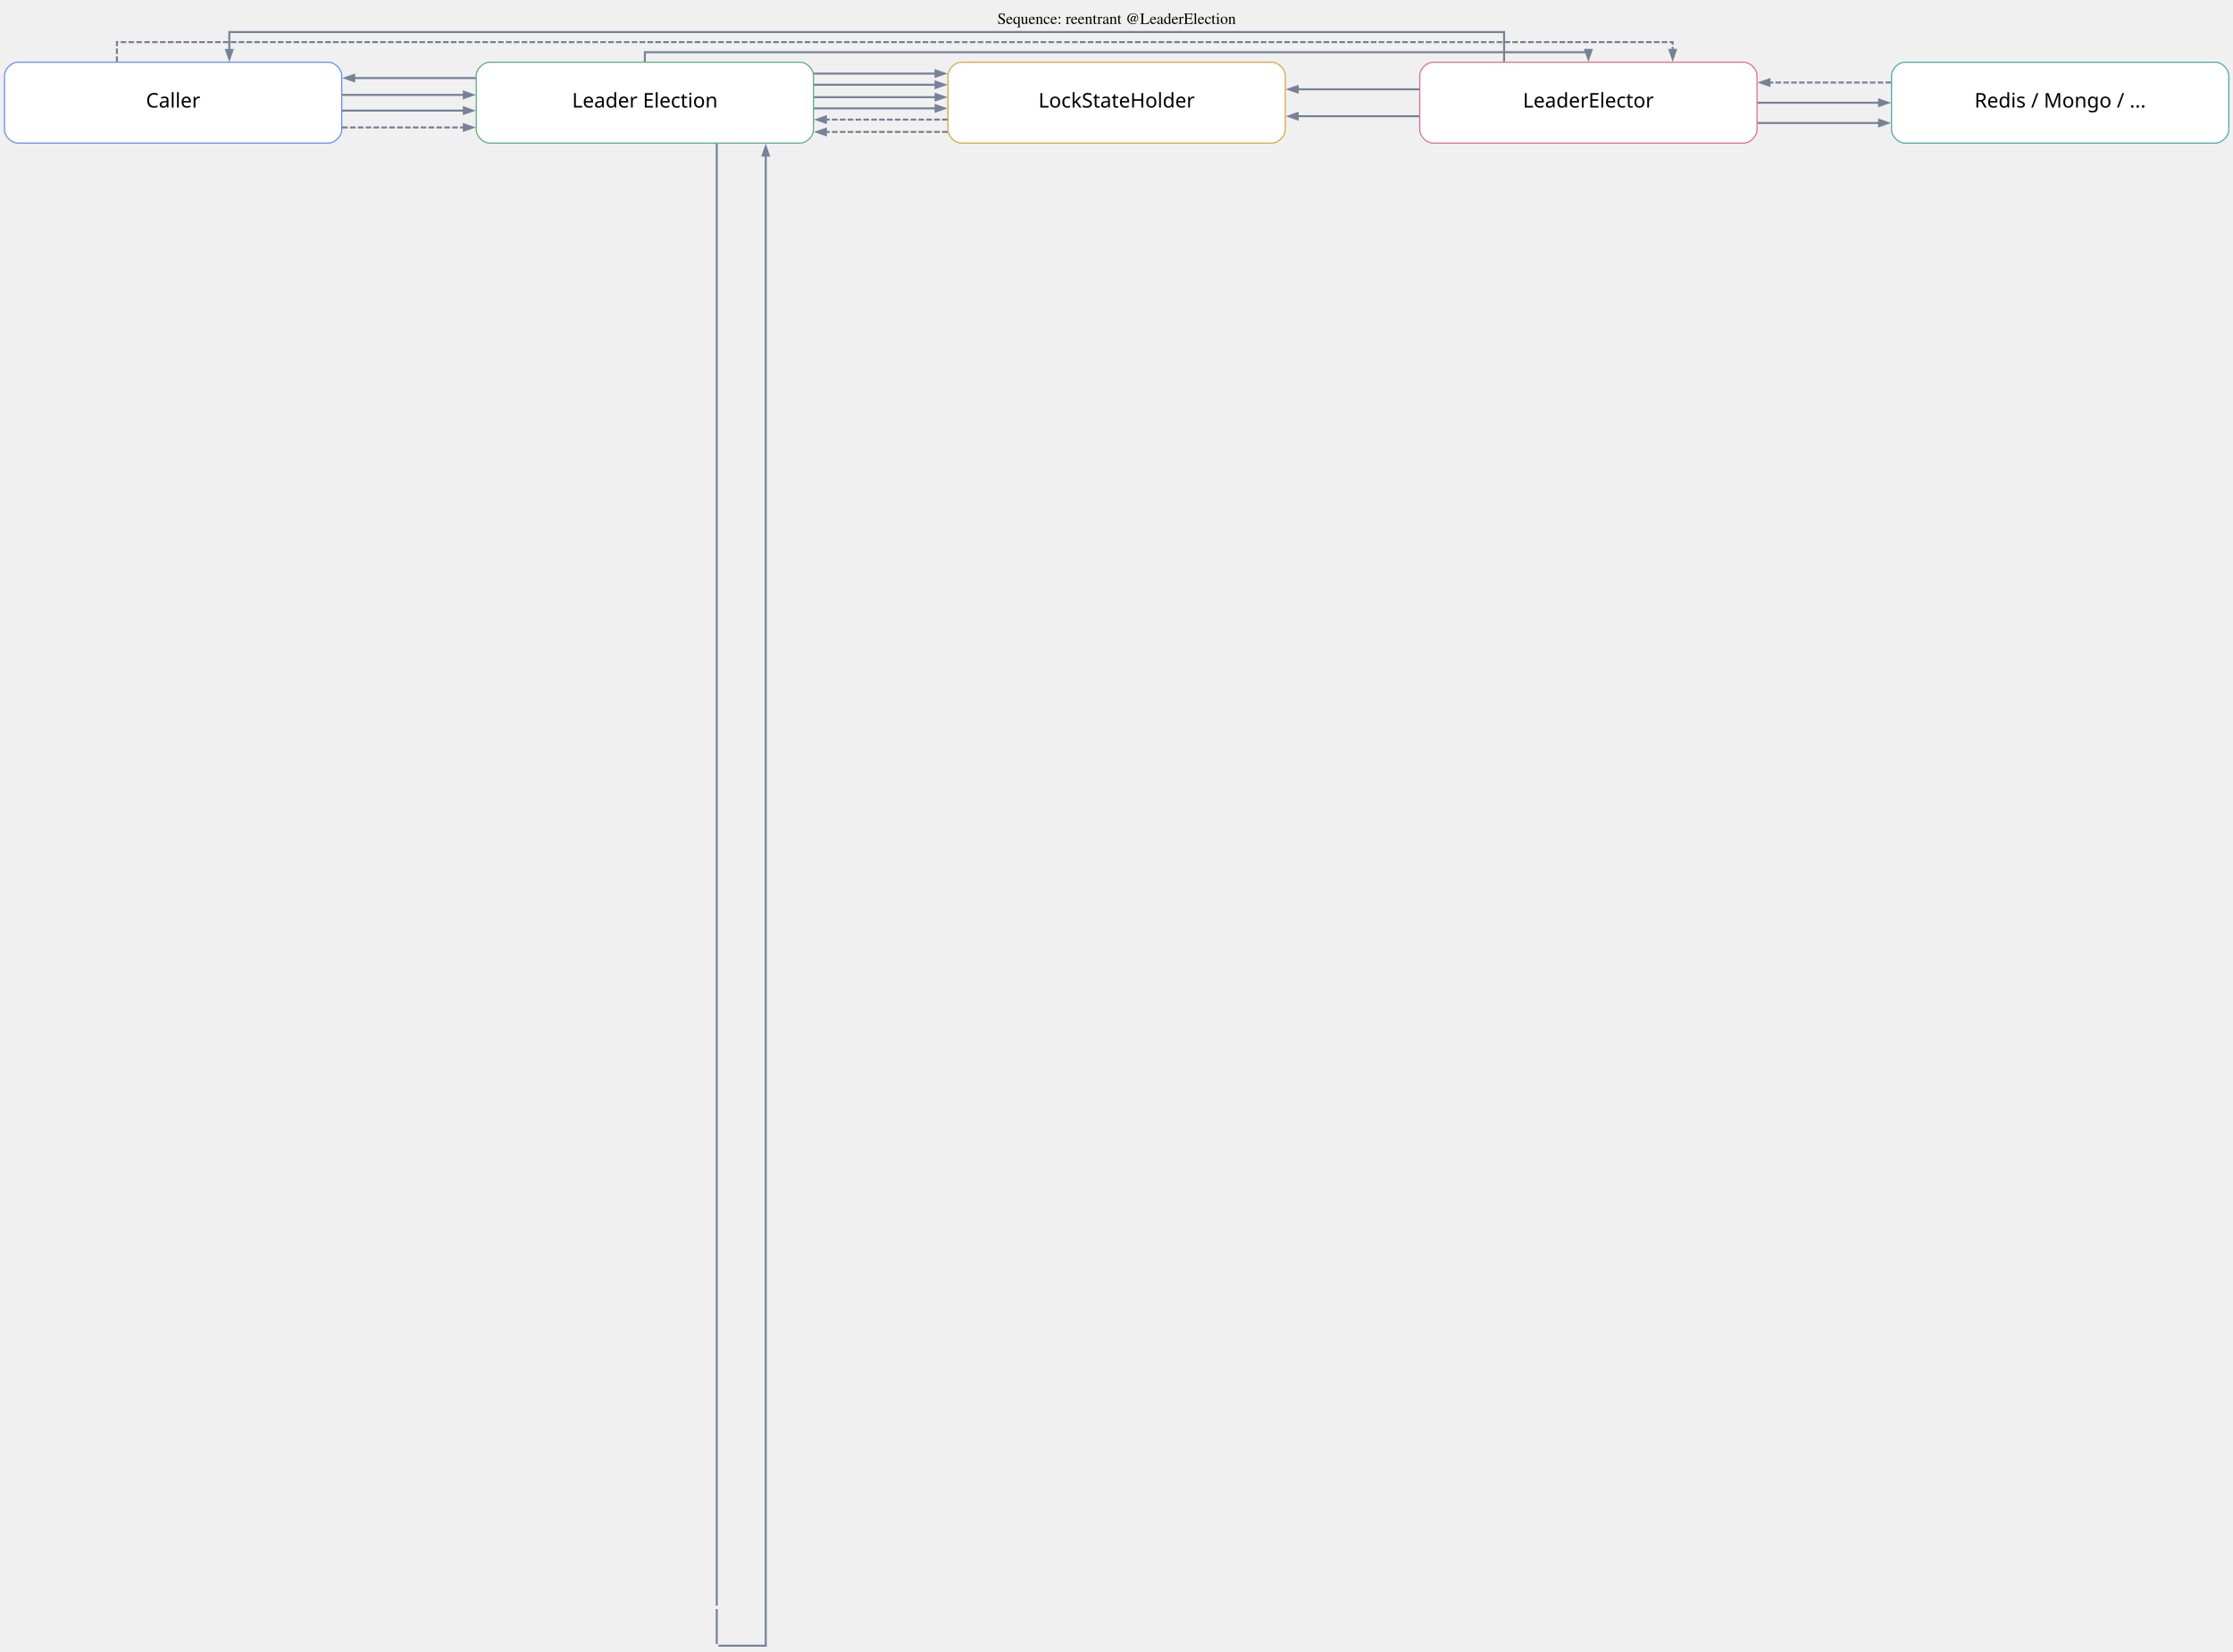
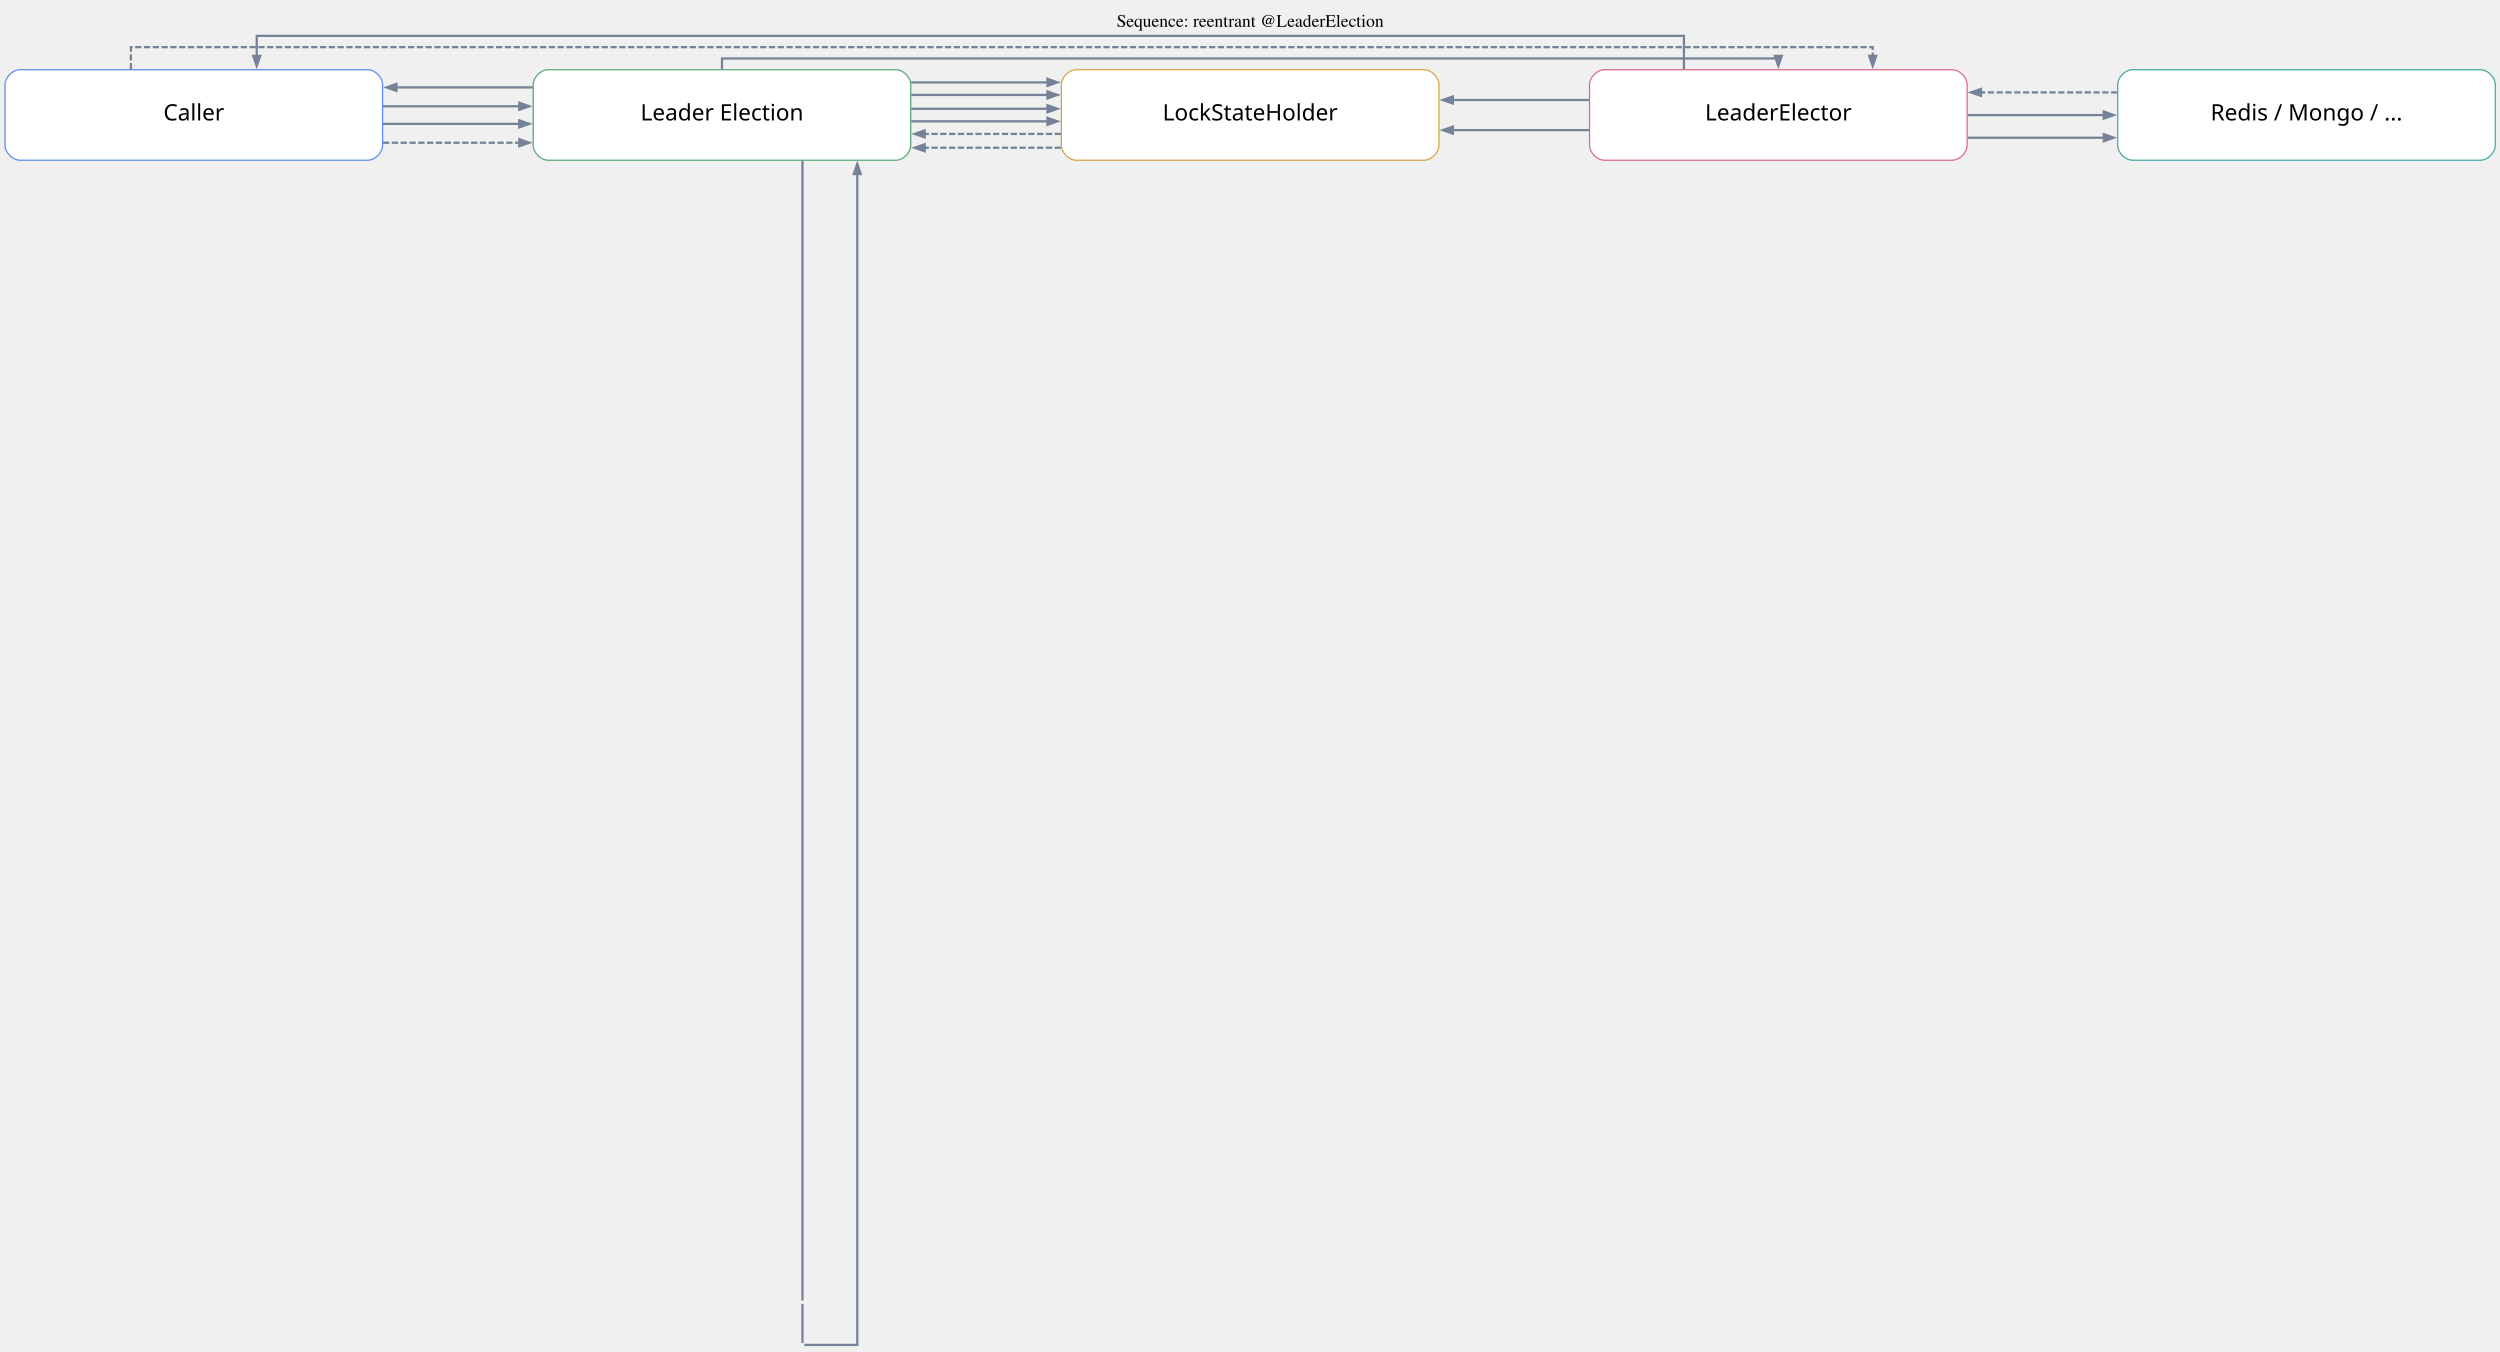
- <svg xmlns="http://www.w3.org/2000/svg" width="1988pt" height="1471pt" viewBox="0.00 0.00 1988.00 1471.00">
-   <g id="graph0" class="graph" transform="scale(1 1) rotate(0) translate(4 1466.5)">
-     <text xml:space="preserve" text-anchor="middle" x="990.12" y="-1445.2" font-family="Times,serif" font-size="14.00">Sequence: reentrant @LeaderElection</text>
+ <svg xmlns="http://www.w3.org/2000/svg" width="1988pt" height="1075pt" viewBox="0.00 0.00 1988.00 1075.00">
+   <g id="graph0" class="graph" transform="scale(1 1) rotate(0) translate(4 1070.5)">
+     <text xml:space="preserve" text-anchor="middle" x="990.12" y="-1049.2" font-family="Times,serif" font-size="14.00">Sequence: reentrant @LeaderElection</text>
    <g id="edge1" class="edge">
-       <path fill="none" stroke="#758297" stroke-width="1.8" d="M300.56,-1382C300.56,-1382 408.94,-1382 408.94,-1382" />
-       <polygon fill="#758297" stroke="#758297" stroke-width="1.8" points="408.94,-1384.8 416.94,-1382 408.94,-1379.2 408.94,-1384.8" />
+       <path fill="none" stroke="#758297" stroke-width="1.8" d="M300.56,-986C300.56,-986 408.94,-986 408.94,-986" />
+       <polygon fill="#758297" stroke="#758297" stroke-width="1.8" points="408.94,-988.8 416.94,-986 408.94,-983.2 408.94,-988.8" />
    </g>
    <g id="edge9" class="edge">
-       <path fill="none" stroke="#758297" stroke-width="1.8" d="M300.56,-1368C300.56,-1368 408.94,-1368 408.94,-1368" />
-       <polygon fill="#758297" stroke="#758297" stroke-width="1.8" points="408.94,-1370.8 416.94,-1368 408.94,-1365.2 408.94,-1370.8" />
+       <path fill="none" stroke="#758297" stroke-width="1.8" d="M300.56,-972C300.56,-972 408.94,-972 408.94,-972" />
+       <polygon fill="#758297" stroke="#758297" stroke-width="1.8" points="408.94,-974.8 416.94,-972 408.94,-969.2 408.94,-974.8" />
    </g>
    <g id="edge17" class="edge">
-       <path fill="none" stroke="#758297" stroke-width="1.8" stroke-dasharray="5,2" d="M300.56,-1353C300.56,-1353 408.94,-1353 408.94,-1353" />
-       <polygon fill="#758297" stroke="#758297" stroke-width="1.8" points="408.94,-1355.8 416.94,-1353 408.94,-1350.2 408.94,-1355.8" />
+       <path fill="none" stroke="#758297" stroke-width="1.8" stroke-dasharray="5,2" d="M300.56,-957C300.56,-957 408.94,-957 408.94,-957" />
+       <polygon fill="#758297" stroke="#758297" stroke-width="1.8" points="408.94,-959.8 416.94,-957 408.94,-954.2 408.94,-959.8" />
    </g>
    <g id="edge19" class="edge">
-       <path fill="none" stroke="#758297" stroke-width="1.8" stroke-dasharray="5,2" d="M100.08,-1411.34C100.08,-1421.1 100.08,-1429 100.08,-1429 100.08,-1429 1485.18,-1429 1485.18,-1429 1485.18,-1429 1485.18,-1422.07 1485.18,-1422.07" />
-       <polygon fill="#758297" stroke="#758297" stroke-width="1.8" points="1487.98,-1422.07 1485.18,-1414.07 1482.38,-1422.07 1487.98,-1422.07" />
+       <path fill="none" stroke="#758297" stroke-width="1.8" stroke-dasharray="5,2" d="M100.08,-1015.34C100.08,-1025.1 100.08,-1033 100.08,-1033 100.08,-1033 1485.18,-1033 1485.18,-1033 1485.18,-1033 1485.18,-1026.07 1485.18,-1026.07" />
+       <polygon fill="#758297" stroke="#758297" stroke-width="1.8" points="1487.98,-1026.07 1485.18,-1018.07 1482.38,-1026.07 1487.98,-1026.07" />
    </g>
    <g id="edge16" class="edge">
-       <path fill="none" stroke="#758297" stroke-width="1.8" d="M419.68,-1397C419.68,-1397 311.3,-1397 311.3,-1397" />
-       <polygon fill="#758297" stroke="#758297" stroke-width="1.8" points="311.3,-1394.2 303.3,-1397 311.3,-1399.8 311.3,-1394.2" />
+       <path fill="none" stroke="#758297" stroke-width="1.8" d="M419.68,-1001C419.68,-1001 311.3,-1001 311.3,-1001" />
+       <polygon fill="#758297" stroke="#758297" stroke-width="1.8" points="311.3,-998.2 303.3,-1001 311.3,-1003.8 311.3,-998.2" />
    </g>
    <g id="edge2" class="edge">
-       <path fill="none" stroke="#758297" stroke-width="1.8" d="M720.56,-1401C720.56,-1401 828.94,-1401 828.94,-1401" />
-       <polygon fill="#758297" stroke="#758297" stroke-width="1.8" points="828.94,-1403.8 836.94,-1401 828.94,-1398.2 828.94,-1403.8" />
+       <path fill="none" stroke="#758297" stroke-width="1.8" d="M720.56,-1005C720.56,-1005 828.94,-1005 828.94,-1005" />
+       <polygon fill="#758297" stroke="#758297" stroke-width="1.8" points="828.94,-1007.8 836.94,-1005 828.94,-1002.2 828.94,-1007.8" />
    </g>
    <g id="edge10" class="edge">
-       <path fill="none" stroke="#758297" stroke-width="1.8" d="M720.56,-1391C720.56,-1391 828.94,-1391 828.94,-1391" />
-       <polygon fill="#758297" stroke="#758297" stroke-width="1.8" points="828.94,-1393.8 836.94,-1391 828.94,-1388.2 828.94,-1393.8" />
+       <path fill="none" stroke="#758297" stroke-width="1.8" d="M720.56,-995C720.56,-995 828.94,-995 828.94,-995" />
+       <polygon fill="#758297" stroke="#758297" stroke-width="1.8" points="828.94,-997.8 836.94,-995 828.94,-992.2 828.94,-997.8" />
    </g>
    <g id="edge15" class="edge">
-       <path fill="none" stroke="#758297" stroke-width="1.8" d="M720.56,-1380C720.56,-1380 828.94,-1380 828.94,-1380" />
-       <polygon fill="#758297" stroke="#758297" stroke-width="1.8" points="828.94,-1382.8 836.94,-1380 828.94,-1377.2 828.94,-1382.8" />
+       <path fill="none" stroke="#758297" stroke-width="1.8" d="M720.56,-984C720.56,-984 828.94,-984 828.94,-984" />
+       <polygon fill="#758297" stroke="#758297" stroke-width="1.8" points="828.94,-986.8 836.94,-984 828.94,-981.2 828.94,-986.8" />
    </g>
    <g id="edge18" class="edge">
-       <path fill="none" stroke="#758297" stroke-width="1.8" d="M720.56,-1370C720.56,-1370 828.94,-1370 828.94,-1370" />
-       <polygon fill="#758297" stroke="#758297" stroke-width="1.8" points="828.94,-1372.8 836.94,-1370 828.94,-1367.2 828.94,-1372.8" />
+       <path fill="none" stroke="#758297" stroke-width="1.8" d="M720.56,-974C720.56,-974 828.94,-974 828.94,-974" />
+       <polygon fill="#758297" stroke="#758297" stroke-width="1.8" points="828.94,-976.8 836.94,-974 828.94,-971.2 828.94,-976.8" />
    </g>
    <g id="edge4" class="edge">
-       <path fill="none" stroke="#758297" stroke-width="1.8" d="M570.12,-1411.34C570.12,-1416.45 570.12,-1420 570.12,-1420 570.12,-1420 1410.12,-1420 1410.12,-1420 1410.12,-1420 1410.12,-1419.13 1410.12,-1419.13" />
-       <polygon fill="#758297" stroke="#758297" stroke-width="1.8" points="1412.92,-1422.06 1410.12,-1414.06 1407.32,-1422.06 1412.92,-1422.06" />
+       <path fill="none" stroke="#758297" stroke-width="1.8" d="M570.12,-1015.34C570.12,-1020.45 570.12,-1024 570.12,-1024 570.12,-1024 1410.12,-1024 1410.12,-1024 1410.12,-1024 1410.12,-1023.13 1410.12,-1023.13" />
+       <polygon fill="#758297" stroke="#758297" stroke-width="1.8" points="1412.92,-1026.06 1410.12,-1018.06 1407.32,-1026.06 1412.92,-1026.06" />
    </g>
    <g id="edge12" class="edge">
-       <path fill="none" stroke="#758297" stroke-width="1.8" d="M634.12,-1338.89C634.12,-1129.56 634.12,-81.51 634.12,-36.57" />
+       <path fill="none" stroke="#758297" stroke-width="1.8" d="M634.12,-942.65C634.12,-773.23 634.12,-69.18 634.12,-36.27" />
    </g>
    <g id="edge3" class="edge">
-       <path fill="none" stroke="#758297" stroke-width="1.8" stroke-dasharray="5,2" d="M839.68,-1360C839.68,-1360 731.3,-1360 731.3,-1360" />
-       <polygon fill="#758297" stroke="#758297" stroke-width="1.8" points="731.3,-1357.2 723.3,-1360 731.3,-1362.8 731.3,-1357.2" />
+       <path fill="none" stroke="#758297" stroke-width="1.8" stroke-dasharray="5,2" d="M839.68,-964C839.68,-964 731.3,-964 731.3,-964" />
+       <polygon fill="#758297" stroke="#758297" stroke-width="1.8" points="731.3,-961.2 723.3,-964 731.3,-966.8 731.3,-961.2" />
    </g>
    <g id="edge11" class="edge">
-       <path fill="none" stroke="#758297" stroke-width="1.8" stroke-dasharray="5,2" d="M839.68,-1349C839.68,-1349 731.3,-1349 731.3,-1349" />
-       <polygon fill="#758297" stroke="#758297" stroke-width="1.8" points="731.3,-1346.2 723.3,-1349 731.3,-1351.8 731.3,-1346.2" />
+       <path fill="none" stroke="#758297" stroke-width="1.8" stroke-dasharray="5,2" d="M839.68,-953C839.68,-953 731.3,-953 731.3,-953" />
+       <polygon fill="#758297" stroke="#758297" stroke-width="1.8" points="731.3,-950.2 723.3,-953 731.3,-955.8 731.3,-950.2" />
    </g>
    <g id="edge8" class="edge">
-       <path fill="none" stroke="#758297" stroke-width="1.8" d="M1335.06,-1411.32C1335.06,-1425.3 1335.06,-1438 1335.06,-1438 1335.06,-1438 200.16,-1438 200.16,-1438 200.16,-1438 200.16,-1422.04 200.16,-1422.04" />
-       <polygon fill="#758297" stroke="#758297" stroke-width="1.8" points="202.96,-1422.04 200.16,-1414.04 197.36,-1422.04 202.96,-1422.04" />
+       <path fill="none" stroke="#758297" stroke-width="1.8" d="M1335.06,-1015.32C1335.06,-1029.3 1335.06,-1042 1335.06,-1042 1335.06,-1042 200.16,-1042 200.16,-1042 200.16,-1042 200.16,-1026.04 200.16,-1026.04" />
+       <polygon fill="#758297" stroke="#758297" stroke-width="1.8" points="202.96,-1026.04 200.16,-1018.04 197.36,-1026.04 202.96,-1026.04" />
    </g>
    <g id="edge7" class="edge">
-       <path fill="none" stroke="#758297" stroke-width="1.8" d="M1259.68,-1363C1259.68,-1363 1151.3,-1363 1151.3,-1363" />
-       <polygon fill="#758297" stroke="#758297" stroke-width="1.8" points="1151.3,-1360.2 1143.3,-1363 1151.3,-1365.8 1151.3,-1360.2" />
+       <path fill="none" stroke="#758297" stroke-width="1.8" d="M1259.68,-967C1259.68,-967 1151.3,-967 1151.3,-967" />
+       <polygon fill="#758297" stroke="#758297" stroke-width="1.8" points="1151.3,-964.2 1143.3,-967 1151.3,-969.8 1151.3,-964.2" />
    </g>
    <g id="edge21" class="edge">
-       <path fill="none" stroke="#758297" stroke-width="1.8" d="M1259.68,-1387C1259.68,-1387 1151.3,-1387 1151.3,-1387" />
-       <polygon fill="#758297" stroke="#758297" stroke-width="1.8" points="1151.3,-1384.2 1143.3,-1387 1151.3,-1389.8 1151.3,-1384.2" />
+       <path fill="none" stroke="#758297" stroke-width="1.8" d="M1259.68,-991C1259.68,-991 1151.3,-991 1151.3,-991" />
+       <polygon fill="#758297" stroke="#758297" stroke-width="1.8" points="1151.3,-988.2 1143.3,-991 1151.3,-993.8 1151.3,-988.2" />
    </g>
    <g id="edge5" class="edge">
-       <path fill="none" stroke="#758297" stroke-width="1.8" d="M1560.56,-1375C1560.56,-1375 1668.94,-1375 1668.94,-1375" />
-       <polygon fill="#758297" stroke="#758297" stroke-width="1.8" points="1668.94,-1377.8 1676.94,-1375 1668.94,-1372.2 1668.94,-1377.8" />
+       <path fill="none" stroke="#758297" stroke-width="1.8" d="M1560.56,-979C1560.56,-979 1668.94,-979 1668.94,-979" />
+       <polygon fill="#758297" stroke="#758297" stroke-width="1.8" points="1668.94,-981.8 1676.94,-979 1668.94,-976.2 1668.94,-981.8" />
    </g>
    <g id="edge20" class="edge">
-       <path fill="none" stroke="#758297" stroke-width="1.8" d="M1560.56,-1357C1560.56,-1357 1668.94,-1357 1668.94,-1357" />
-       <polygon fill="#758297" stroke="#758297" stroke-width="1.8" points="1668.94,-1359.8 1676.94,-1357 1668.94,-1354.2 1668.94,-1359.8" />
+       <path fill="none" stroke="#758297" stroke-width="1.8" d="M1560.56,-961C1560.56,-961 1668.94,-961 1668.94,-961" />
+       <polygon fill="#758297" stroke="#758297" stroke-width="1.8" points="1668.94,-963.8 1676.94,-961 1668.94,-958.2 1668.94,-963.8" />
    </g>
    <g id="edge6" class="edge">
-       <path fill="none" stroke="#758297" stroke-width="1.8" stroke-dasharray="5,2" d="M1679.68,-1393C1679.68,-1393 1571.3,-1393 1571.3,-1393" />
-       <polygon fill="#758297" stroke="#758297" stroke-width="1.8" points="1571.3,-1390.2 1563.3,-1393 1571.3,-1395.8 1571.3,-1390.2" />
+       <path fill="none" stroke="#758297" stroke-width="1.8" stroke-dasharray="5,2" d="M1679.68,-997C1679.68,-997 1571.3,-997 1571.3,-997" />
+       <polygon fill="#758297" stroke="#758297" stroke-width="1.8" points="1571.3,-994.2 1563.3,-997 1571.3,-999.8 1571.3,-994.2" />
    </g>
    <g id="edge13" class="edge">
      <path fill="none" stroke="#758297" stroke-width="1.8" d="M634.12,-33.62C634.12,-28.03 634.12,-8.02 634.12,-2.5" />
    </g>
    <g id="edge14" class="edge">
-       <path fill="none" stroke="#758297" stroke-width="1.8" d="M635.57,-1C643.14,-1 677.72,-1 677.72,-1 677.72,-1 677.72,-1327.96 677.72,-1327.96" />
-       <polygon fill="#758297" stroke="#758297" stroke-width="1.8" points="674.92,-1327.96 677.72,-1335.96 680.52,-1327.96 674.92,-1327.96" />
+       <path fill="none" stroke="#758297" stroke-width="1.8" d="M635.57,-1C643.14,-1 677.72,-1 677.72,-1 677.72,-1 677.72,-932.09 677.72,-932.09" />
+       <polygon fill="#758297" stroke="#758297" stroke-width="1.8" points="674.92,-932.09 677.72,-940.09 680.52,-932.09 674.92,-932.09" />
    </g>
    <g id="node1" class="node">
-       <path fill="#ffffff" stroke="#5b8def" d="M288.24,-1411.08C288.24,-1411.08 12,-1411.08 12,-1411.08 6,-1411.08 0,-1405.08 0,-1399.08 0,-1399.08 0,-1351.08 0,-1351.08 0,-1345.08 6,-1339.08 12,-1339.08 12,-1339.08 288.24,-1339.08 288.24,-1339.08 294.24,-1339.08 300.24,-1345.08 300.24,-1351.08 300.24,-1351.08 300.24,-1399.08 300.24,-1399.08 300.24,-1405.08 294.24,-1411.08 288.24,-1411.08" />
-       <text xml:space="preserve" text-anchor="middle" x="150.12" y="-1370.73" font-family="Architects Daughter" font-size="18.00">Caller</text>
+       <path fill="#ffffff" stroke="#5b8def" d="M288.24,-1015.08C288.24,-1015.08 12,-1015.08 12,-1015.08 6,-1015.08 0,-1009.08 0,-1003.08 0,-1003.08 0,-955.08 0,-955.08 0,-949.08 6,-943.08 12,-943.08 12,-943.08 288.24,-943.08 288.24,-943.08 294.24,-943.08 300.24,-949.08 300.24,-955.08 300.24,-955.08 300.24,-1003.08 300.24,-1003.08 300.24,-1009.08 294.24,-1015.08 288.24,-1015.08" />
+       <text xml:space="preserve" text-anchor="middle" x="150.12" y="-974.73" font-family="Architects Daughter" font-size="18.00">Caller</text>
    </g>
    <g id="node2" class="node">
-       <path fill="#ffffff" stroke="#58a978" d="M708.24,-1411.08C708.24,-1411.08 432,-1411.08 432,-1411.08 426,-1411.08 420,-1405.08 420,-1399.08 420,-1399.08 420,-1351.08 420,-1351.08 420,-1345.08 426,-1339.08 432,-1339.08 432,-1339.08 708.24,-1339.08 708.24,-1339.08 714.24,-1339.08 720.24,-1345.08 720.24,-1351.08 720.24,-1351.08 720.24,-1399.08 720.24,-1399.08 720.24,-1405.08 714.24,-1411.08 708.24,-1411.08" />
-       <text xml:space="preserve" text-anchor="middle" x="570.12" y="-1370.73" font-family="Architects Daughter" font-size="18.00">Leader Election</text>
+       <path fill="#ffffff" stroke="#58a978" d="M708.24,-1015.08C708.24,-1015.08 432,-1015.08 432,-1015.08 426,-1015.08 420,-1009.08 420,-1003.08 420,-1003.08 420,-955.08 420,-955.08 420,-949.08 426,-943.08 432,-943.08 432,-943.08 708.24,-943.08 708.24,-943.08 714.24,-943.08 720.24,-949.08 720.24,-955.08 720.24,-955.08 720.24,-1003.08 720.24,-1003.08 720.24,-1009.08 714.24,-1015.08 708.24,-1015.08" />
+       <text xml:space="preserve" text-anchor="middle" x="570.12" y="-974.73" font-family="Architects Daughter" font-size="18.00">Leader Election</text>
    </g>
    <g id="node3" class="node">
-       <path fill="#ffffff" stroke="#d6a441" d="M1128.24,-1411.08C1128.24,-1411.08 852,-1411.08 852,-1411.08 846,-1411.08 840,-1405.08 840,-1399.08 840,-1399.08 840,-1351.08 840,-1351.08 840,-1345.08 846,-1339.08 852,-1339.08 852,-1339.08 1128.24,-1339.08 1128.24,-1339.08 1134.24,-1339.08 1140.24,-1345.08 1140.24,-1351.08 1140.24,-1351.08 1140.24,-1399.08 1140.24,-1399.08 1140.24,-1405.08 1134.24,-1411.08 1128.24,-1411.08" />
-       <text xml:space="preserve" text-anchor="middle" x="990.12" y="-1370.73" font-family="Architects Daughter" font-size="18.00">LockStateHolder</text>
+       <path fill="#ffffff" stroke="#d6a441" d="M1128.24,-1015.08C1128.24,-1015.08 852,-1015.08 852,-1015.08 846,-1015.08 840,-1009.08 840,-1003.08 840,-1003.08 840,-955.08 840,-955.08 840,-949.08 846,-943.08 852,-943.08 852,-943.08 1128.24,-943.08 1128.24,-943.08 1134.24,-943.08 1140.24,-949.08 1140.24,-955.08 1140.24,-955.08 1140.24,-1003.08 1140.24,-1003.08 1140.24,-1009.08 1134.24,-1015.08 1128.24,-1015.08" />
+       <text xml:space="preserve" text-anchor="middle" x="990.12" y="-974.73" font-family="Architects Daughter" font-size="18.00">LockStateHolder</text>
    </g>
    <g id="node4" class="node">
-       <path fill="#ffffff" stroke="#dc6b82" d="M1548.24,-1411.08C1548.24,-1411.08 1272,-1411.08 1272,-1411.08 1266,-1411.08 1260,-1405.08 1260,-1399.08 1260,-1399.08 1260,-1351.08 1260,-1351.08 1260,-1345.08 1266,-1339.08 1272,-1339.08 1272,-1339.08 1548.24,-1339.08 1548.24,-1339.08 1554.24,-1339.08 1560.24,-1345.08 1560.24,-1351.08 1560.24,-1351.08 1560.24,-1399.08 1560.24,-1399.08 1560.24,-1405.08 1554.24,-1411.08 1548.24,-1411.08" />
-       <text xml:space="preserve" text-anchor="middle" x="1410.12" y="-1370.73" font-family="Architects Daughter" font-size="18.00">LeaderElector</text>
+       <path fill="#ffffff" stroke="#dc6b82" d="M1548.24,-1015.08C1548.24,-1015.08 1272,-1015.08 1272,-1015.08 1266,-1015.08 1260,-1009.08 1260,-1003.08 1260,-1003.08 1260,-955.08 1260,-955.08 1260,-949.08 1266,-943.08 1272,-943.08 1272,-943.08 1548.24,-943.08 1548.24,-943.08 1554.24,-943.08 1560.24,-949.08 1560.24,-955.08 1560.24,-955.08 1560.24,-1003.08 1560.24,-1003.08 1560.24,-1009.08 1554.24,-1015.08 1548.24,-1015.08" />
+       <text xml:space="preserve" text-anchor="middle" x="1410.12" y="-974.73" font-family="Architects Daughter" font-size="18.00">LeaderElector</text>
    </g>
    <g id="node5" class="node">
-       <path fill="#ffffff" stroke="#45a7a1" d="M1968.24,-1411.08C1968.24,-1411.08 1692,-1411.08 1692,-1411.08 1686,-1411.08 1680,-1405.08 1680,-1399.08 1680,-1399.08 1680,-1351.08 1680,-1351.08 1680,-1345.08 1686,-1339.08 1692,-1339.08 1692,-1339.08 1968.24,-1339.08 1968.24,-1339.08 1974.24,-1339.08 1980.24,-1345.08 1980.24,-1351.08 1980.24,-1351.08 1980.24,-1399.08 1980.24,-1399.08 1980.24,-1405.08 1974.24,-1411.08 1968.24,-1411.08" />
-       <text xml:space="preserve" text-anchor="middle" x="1830.12" y="-1370.73" font-family="Architects Daughter" font-size="18.00">Redis / Mongo / ...</text>
+       <path fill="#ffffff" stroke="#45a7a1" d="M1968.24,-1015.08C1968.24,-1015.08 1692,-1015.08 1692,-1015.08 1686,-1015.08 1680,-1009.08 1680,-1003.08 1680,-1003.08 1680,-955.08 1680,-955.08 1680,-949.08 1686,-943.08 1692,-943.08 1692,-943.08 1968.24,-943.08 1968.24,-943.08 1974.24,-943.08 1980.24,-949.08 1980.24,-955.08 1980.24,-955.08 1980.24,-1003.08 1980.24,-1003.08 1980.24,-1009.08 1974.24,-1015.08 1968.24,-1015.08" />
+       <text xml:space="preserve" text-anchor="middle" x="1830.12" y="-974.73" font-family="Architects Daughter" font-size="18.00">Redis / Mongo / ...</text>
    </g>
  </g>
</svg>
